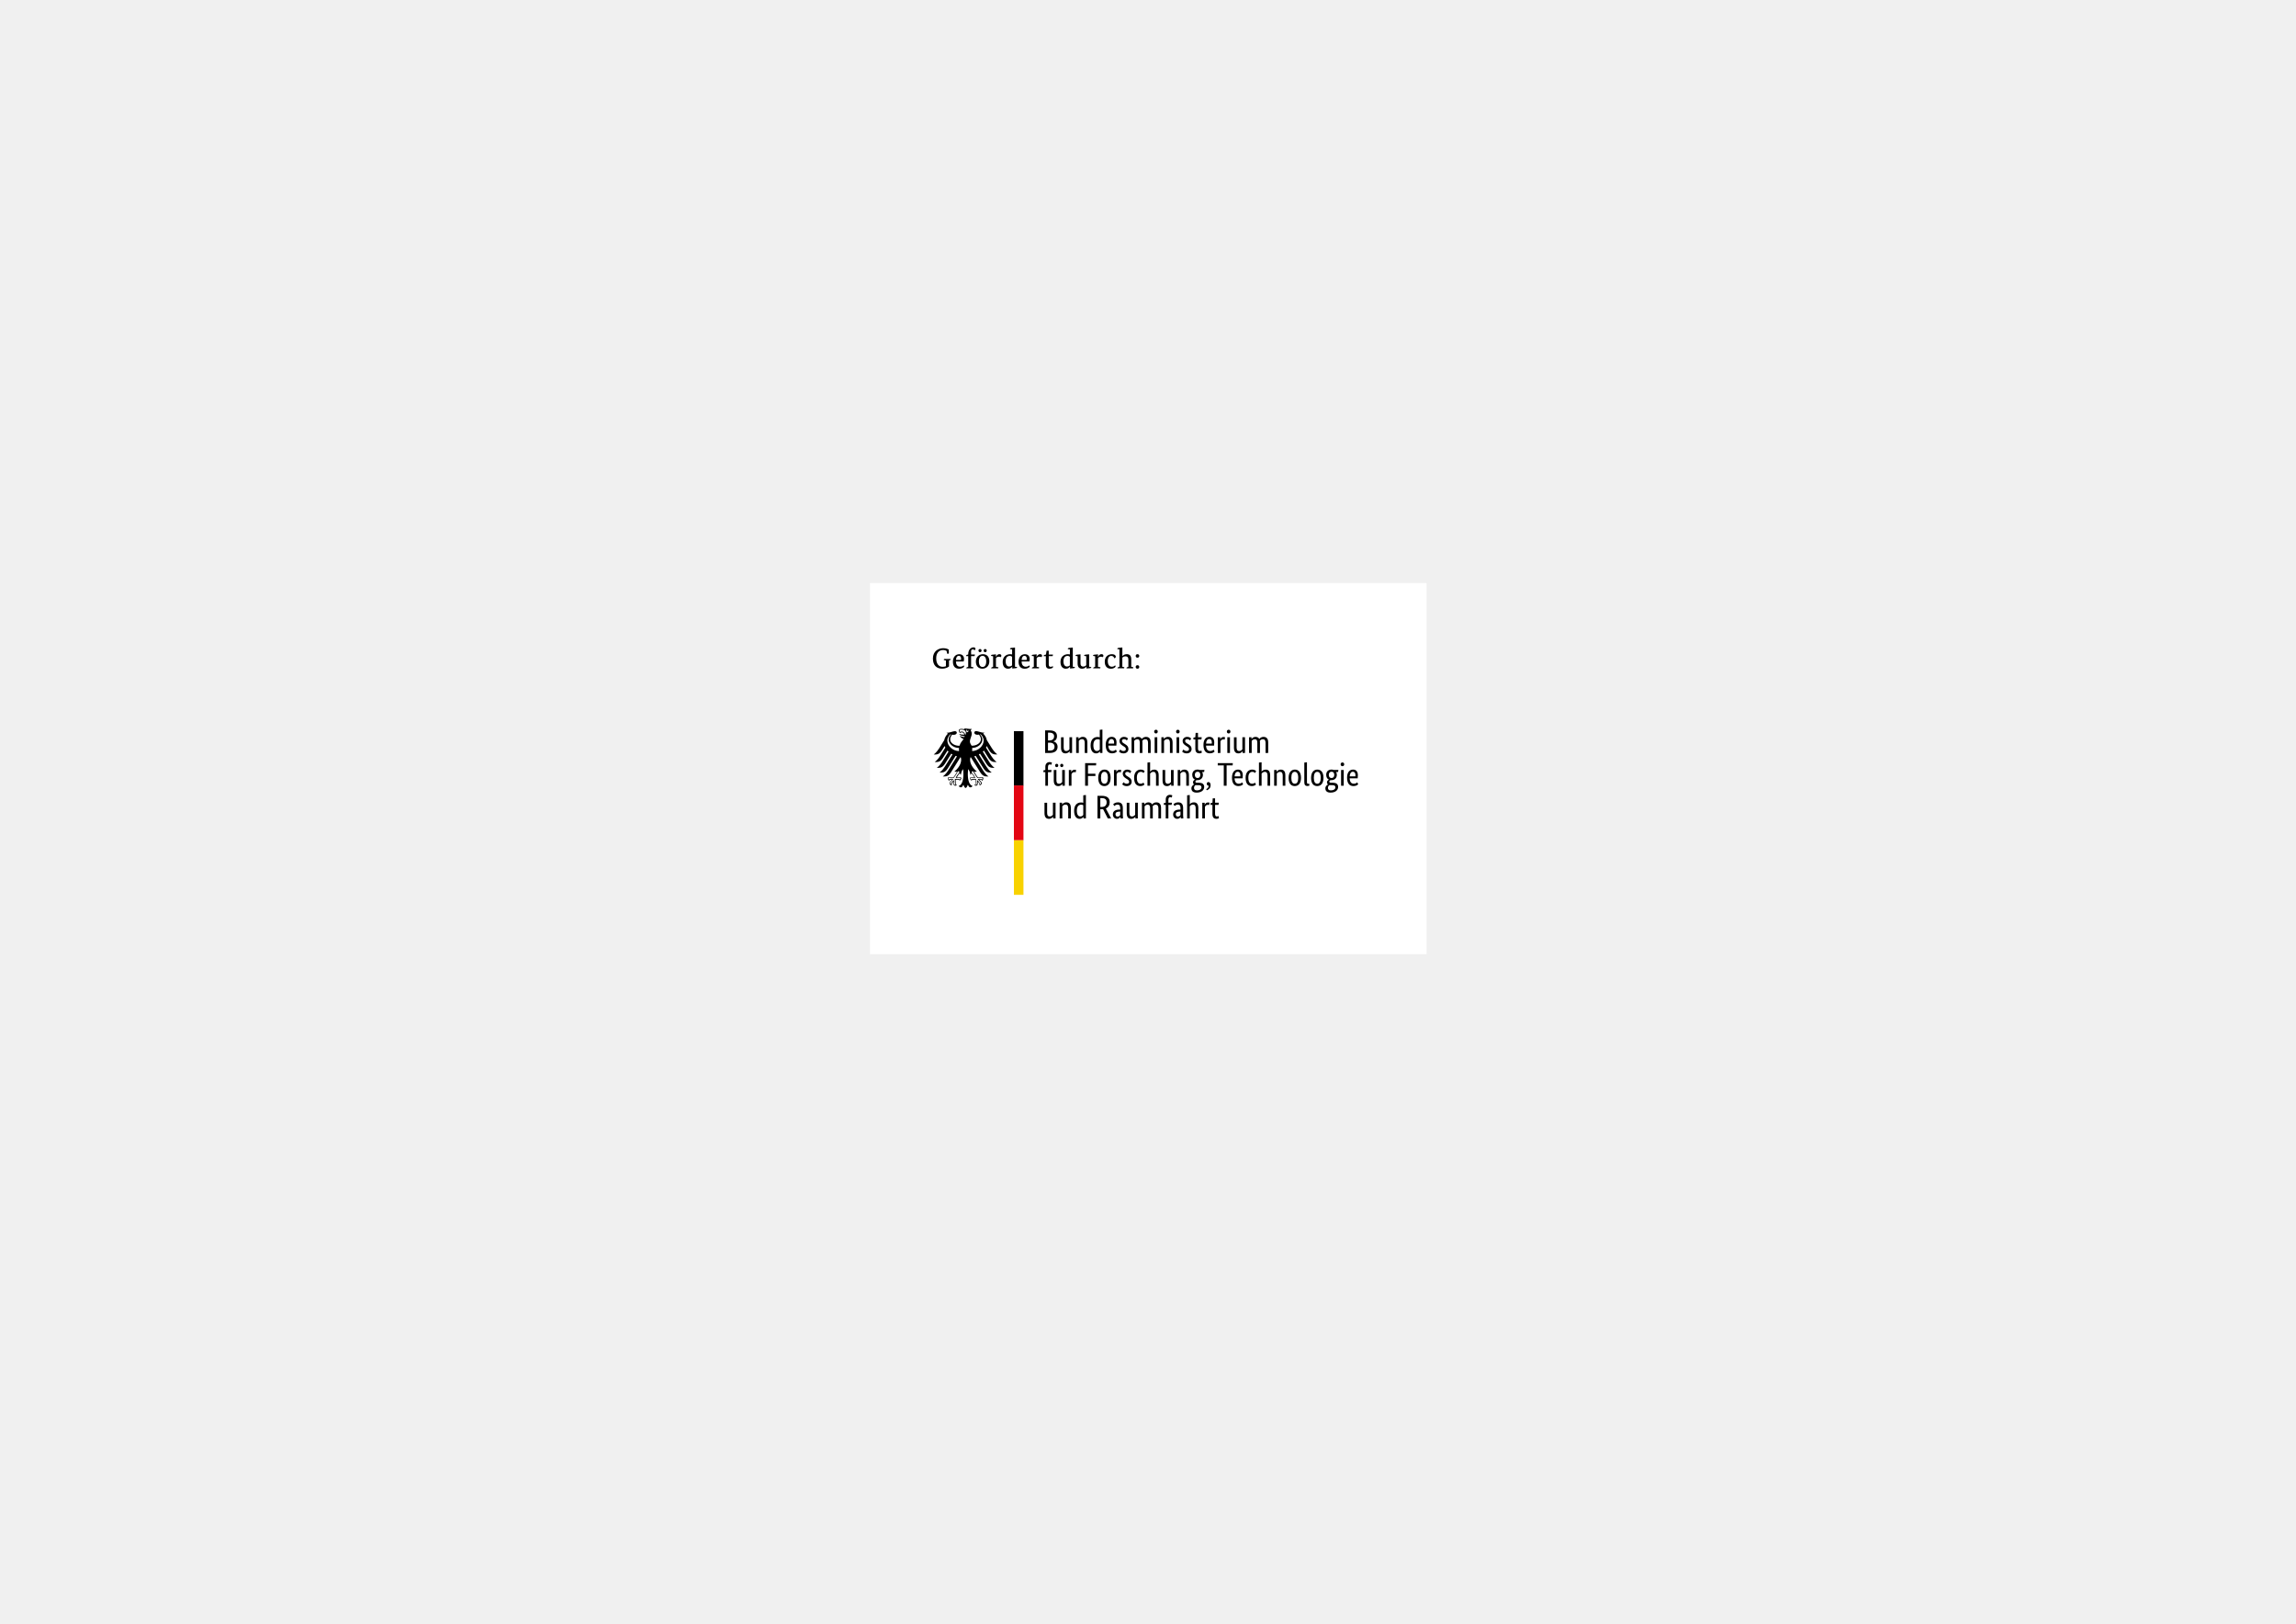
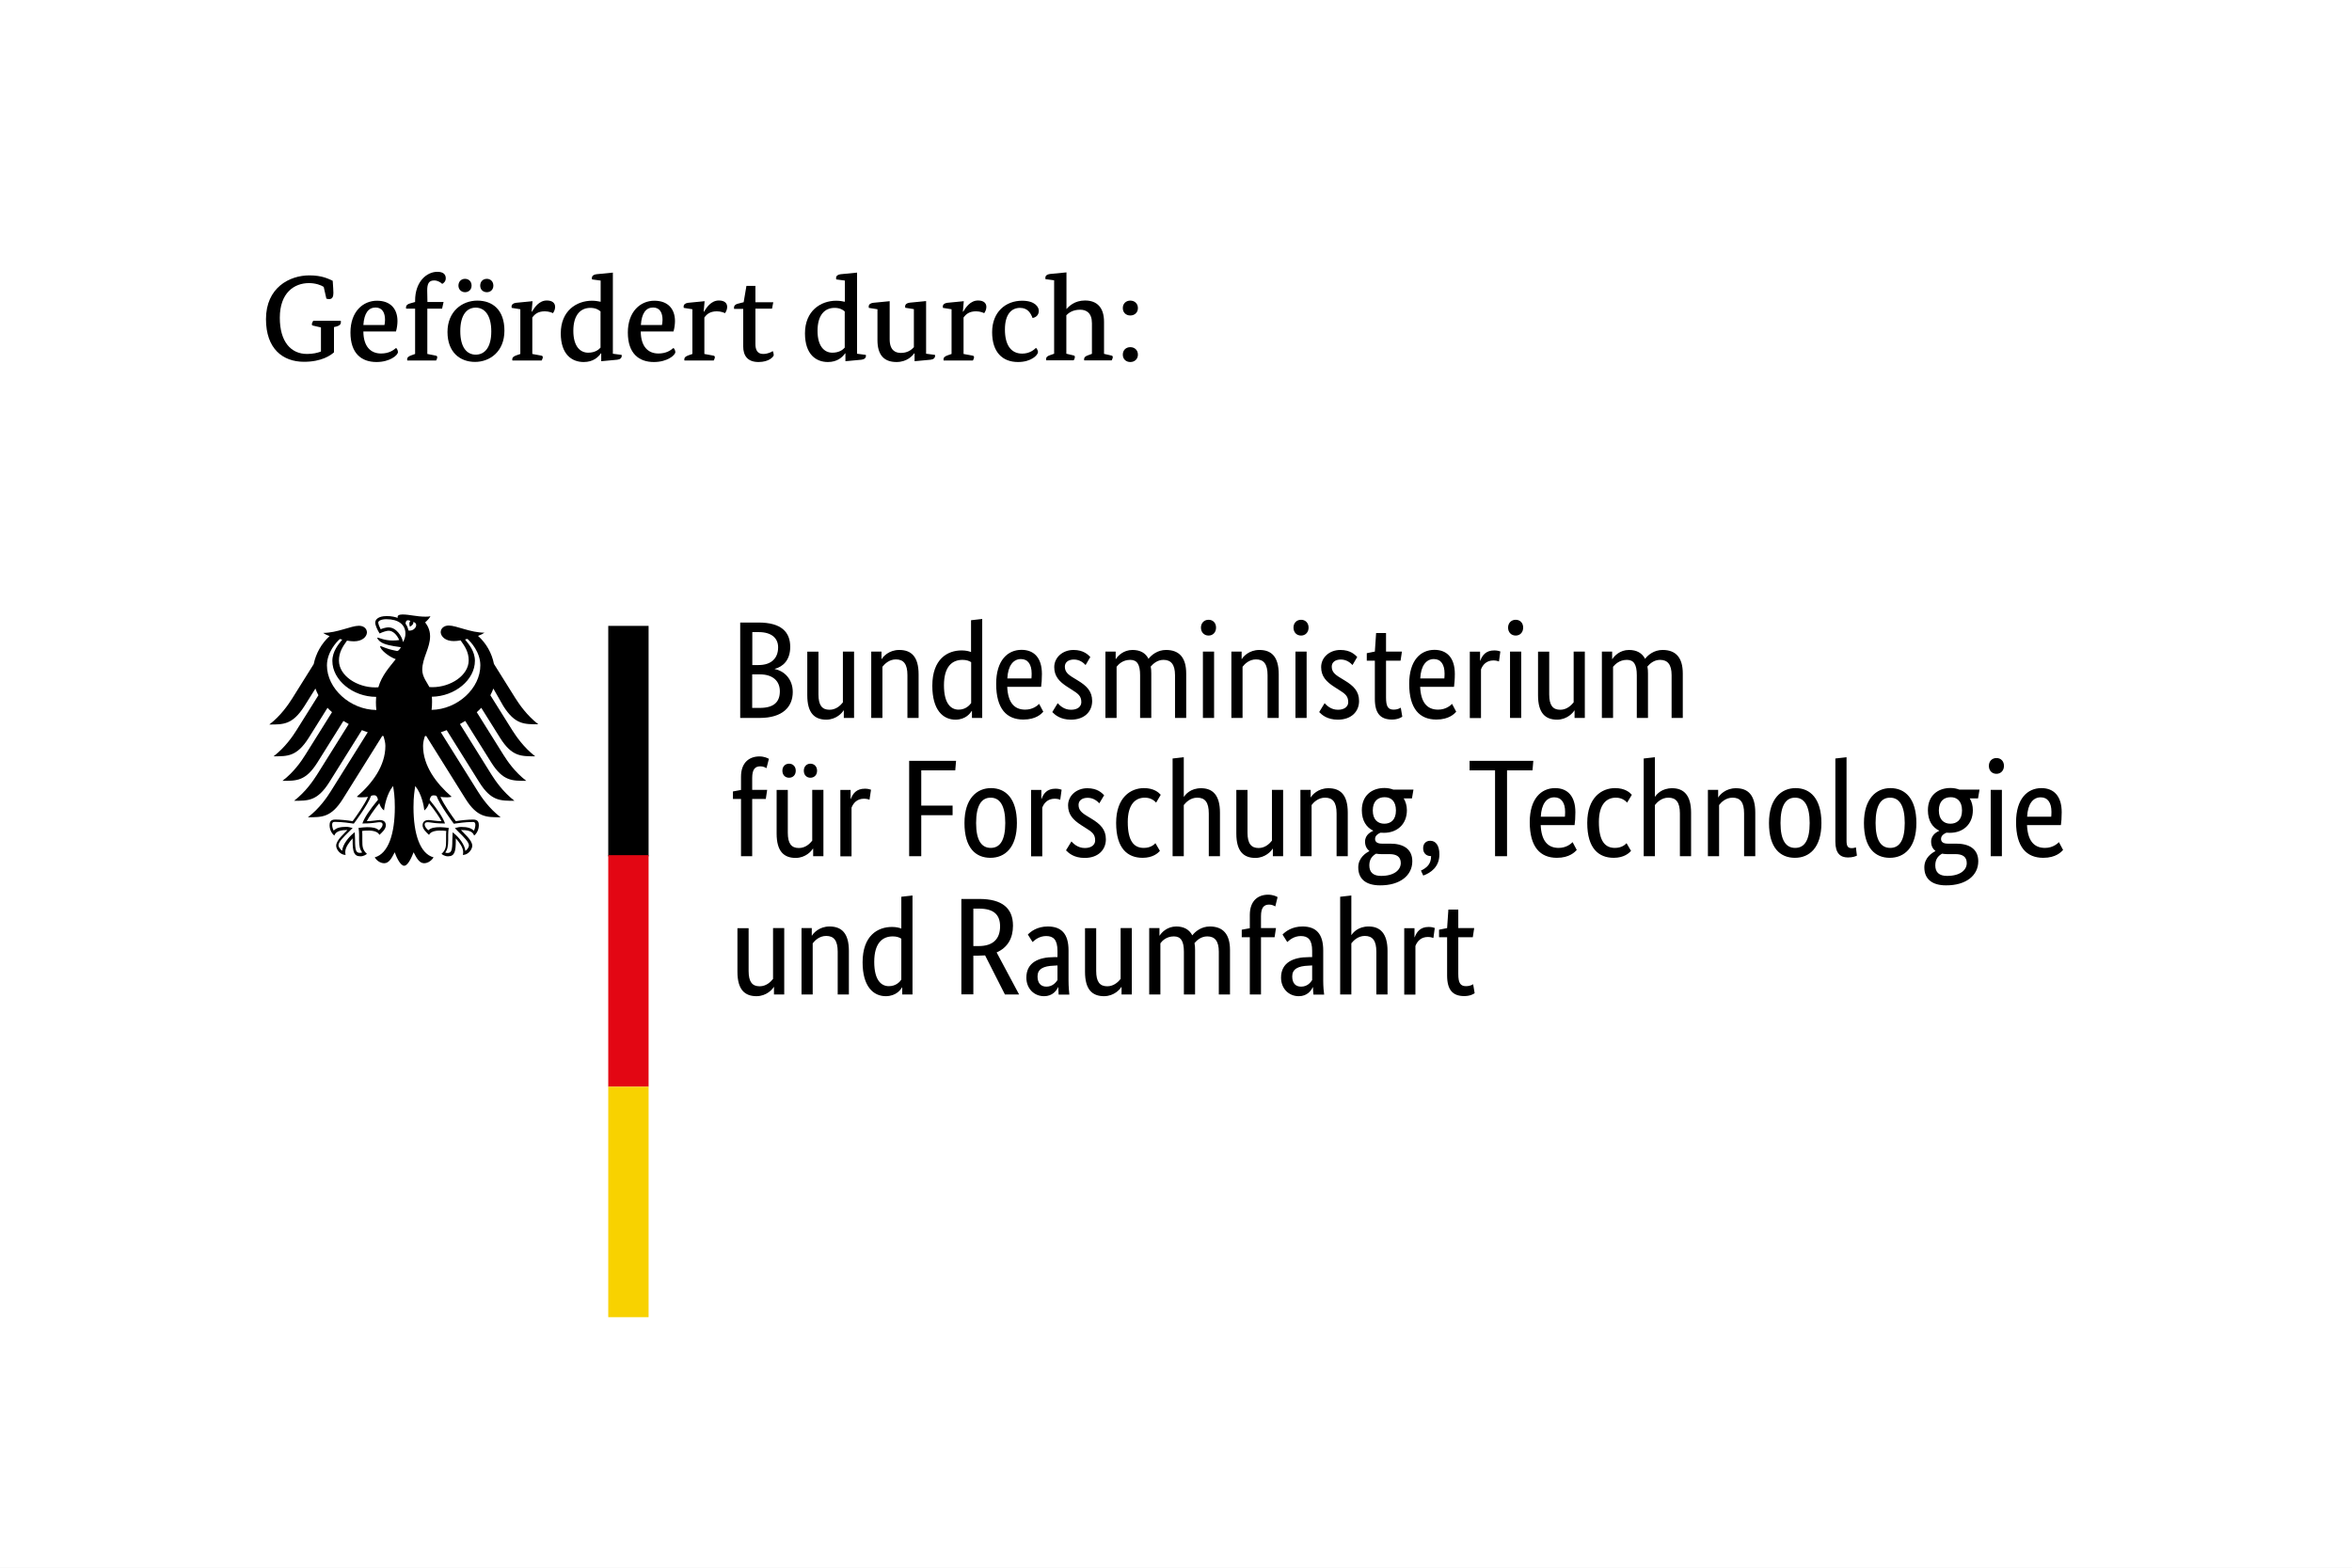
- <svg xmlns="http://www.w3.org/2000/svg" version="1.1" x="0px" y="0px" viewBox="0 0 841.89 595.28" style="enable-background:new 0 0 841.89 595.28;" xml:space="preserve">
+ <svg xmlns="http://www.w3.org/2000/svg" version="1.1" x="0px" y="0px" viewBox="319 213.74 204.09 136.06" style="enable-background:new 319 213.74 204.09 136.06;" xml:space="preserve">
  <style type="text/css">
	.st0{fill:#FFFFFF;}
	.st1{fill:#E30613;}
	.st2{fill:#F8D200;}
	.st3{display:none;opacity:0.5;}
</style>
  <g id="Ebene_1">
    <g>
      <rect x="319" y="213.74" class="st0" width="204.09" height="136.06" />
      <path d="M356.45,275.35c0.03-0.22,0.04-0.45,0.04-0.69c0-0.13,0-0.28-0.02-0.45c2-0.03,3.74-1.46,3.74-3.12    c0-0.84-0.55-1.47-0.86-1.85c0.07-0.02,0.14-0.03,0.21-0.05c0.29,0.25,1.12,1.15,1.12,2.29    C360.69,273.47,358.71,275.31,356.45,275.35 M354.44,268.46c-0.04-0.22-0.12-0.42-0.25-0.59c0.01-0.2,0.09-0.4,0.42-0.24    c-0.17,0.18-0.04,0.5-0.04,0.5s0.36-0.17,0.29-0.41C355.39,267.85,355.01,268.56,354.44,268.46 M353.98,269.47    c-0.07-0.3-0.22-0.6-0.42-0.83c-0.18-0.21-0.46-0.45-0.86-0.45c-0.18,0-0.48,0.08-0.67,0.16c-0.07-0.13-0.21-0.44-0.21-0.58    c0-0.14,0.25-0.29,0.71-0.29c1.03,0,1.65,0.46,1.65,1.25C354.19,269,354.08,269.25,353.98,269.47 M356.63,282.77    c0.12,0,0.18,0.02,0.25,0.05c0.3,0.81,1.44,2.33,1.49,2.4l0.01,0.01l0.01,0c0.28-0.04,1-0.15,1.6-0.15h0.02    c0.06,0,0.14,0,0.18,0.05c0.04,0.04,0.06,0.11,0.06,0.2c0,0.15-0.06,0.41-0.14,0.51c-0.21-0.23-0.55-0.33-1.09-0.33    c-0.17,0-0.36,0.05-0.46,0.08l-0.04,0.01l-0.05,0.01l0.31,0.32c0.49,0.48,0.91,0.9,0.91,1.18c0,0.17-0.16,0.39-0.31,0.48    c-0.04-0.51-0.55-1.2-1.06-1.58l-0.04-0.04l-0.01,0.18c0,0.12-0.02,0.3-0.02,0.5c0,0.97-0.1,1.12-0.44,1.12    c-0.05,0-0.13-0.02-0.18-0.04c0.19-0.23,0.26-0.54,0.26-1.09l0-0.25l0-0.2c0-0.23,0.02-0.39,0.04-0.52l0.01-0.07l-0.05-0.01    c-0.16-0.02-0.45-0.06-0.68-0.06c-0.48,0-0.81,0.05-1.04,0.27c-0.16-0.13-0.32-0.34-0.32-0.48c0-0.2,0.13-0.22,0.29-0.22    c0.08,0,0.16,0.02,0.27,0.03c0.21,0.03,0.52,0.08,1.16,0.08h0.04l-0.01-0.04c-0.16-0.46-0.61-1.14-1.32-2.01    C356.34,282.92,356.41,282.77,356.63,282.77 M350.46,285.17l-0.02,0.04h0.04c0.64,0,0.95-0.05,1.16-0.08    c0.11-0.01,0.19-0.03,0.27-0.03c0.16,0,0.29,0.02,0.29,0.22c0,0.14-0.16,0.35-0.32,0.48c-0.23-0.22-0.56-0.27-1.04-0.27    c-0.22,0-0.52,0.04-0.68,0.06l-0.02,0l-0.03,0l0.01,0.07c0.02,0.13,0.04,0.3,0.04,0.52l0,0.2l0,0.25c0,0.54,0.07,0.85,0.27,1.09    c-0.05,0.02-0.13,0.04-0.18,0.04c-0.34,0-0.44-0.15-0.44-1.12c0-0.2-0.01-0.38-0.02-0.5l-0.01-0.18l-0.04,0.04    c-0.5,0.38-1.02,1.07-1.05,1.58c-0.15-0.1-0.32-0.32-0.32-0.48c0-0.28,0.42-0.7,0.91-1.18l0.28-0.28l0.04-0.04l-0.09-0.02    c-0.11-0.03-0.3-0.08-0.46-0.08c-0.54,0-0.88,0.1-1.09,0.33c-0.08-0.11-0.14-0.37-0.14-0.51c0-0.1,0.02-0.16,0.06-0.2    c0.05-0.05,0.12-0.05,0.19-0.05h0.01c0.6,0,1.32,0.11,1.6,0.15l0.02,0l0.01-0.01c0.05-0.07,1.2-1.59,1.49-2.4    c0.07-0.03,0.12-0.05,0.25-0.05c0.23,0,0.29,0.15,0.35,0.39C351.07,284.03,350.62,284.71,350.46,285.17 M347.37,271.49    c0-1.14,0.83-2.04,1.12-2.29c0.07,0.02,0.14,0.03,0.21,0.05c-0.31,0.38-0.86,1.01-0.86,1.85c0,1.67,1.78,3.12,3.8,3.12    c-0.01,0.14-0.02,0.29-0.02,0.45c0,0.25,0.01,0.47,0.04,0.69C349.38,275.34,347.37,273.49,347.37,271.49 M362.67,275.01    c1.02,1.62,1.82,1.59,3.04,1.59c-1-0.77-1.66-1.75-1.98-2.25l-1.87-2.99c-0.18-0.92-0.66-1.79-1.38-2.43    c0.24-0.09,0.44-0.19,0.56-0.28c-1.22,0-2.43-0.62-3.1-0.62c-0.43,0-0.7,0.26-0.7,0.59c0.03,0.38,0.42,0.76,1.13,0.76    c0.16,0,0.37-0.02,0.6-0.06c0.39,0.54,0.7,1.03,0.7,1.73c0,1.31-1.57,2.33-3.15,2.33c-0.09,0-0.18,0-0.26-0.01    c-0.15-0.32-0.62-0.87-0.62-1.49c0-1.04,0.68-1.89,0.68-2.92c0-0.64-0.31-1.04-0.43-1.2c0.2-0.18,0.41-0.4,0.46-0.55    c-0.11,0.05-0.25,0.05-0.44,0.05c-0.76,0-1.38-0.19-1.98-0.19c-0.34,0-0.43,0.11-0.43,0.21c0,0.04,0,0.07,0.02,0.09    c-0.13-0.05-0.25-0.08-0.4-0.11c-0.17-0.04-0.37-0.05-0.57-0.05c-0.73,0-0.99,0.3-0.99,0.57c0,0.22,0.18,0.63,0.38,0.94    c0.29-0.14,0.62-0.24,0.78-0.24c0.39,0,0.73,0.37,0.92,0.81c-0.26,0.03-0.31,0.04-0.57,0.04c-0.71,0-1.2-0.25-1.3-0.25    c-0.01,0-0.03,0-0.03,0.02c0,0.1,0.2,0.36,0.6,0.51c0.52,0.2,1.31,0.27,1.44,0.3c0,0.02-0.13,0.27-0.28,0.32    c-0.03,0.01-0.05,0.01-0.09,0c-0.55-0.11-0.7-0.15-1.39-0.42c-0.02-0.01-0.03,0-0.03,0.03c0,0.27,0.71,0.88,1.35,1.11    c-0.53,0.68-1.2,1.38-1.51,2.44c-0.09,0.01-0.18,0.01-0.27,0.01c-1.58,0-3.15-1.02-3.15-2.33c0-0.7,0.31-1.19,0.7-1.73    c0.23,0.04,0.43,0.06,0.6,0.06c0.71,0,1.11-0.38,1.13-0.76c0-0.34-0.27-0.59-0.7-0.59c-0.67,0-1.88,0.62-3.1,0.62    c0.12,0.09,0.32,0.19,0.56,0.28c-0.71,0.64-1.19,1.51-1.38,2.43l-1.87,2.99c-0.32,0.5-0.98,1.49-1.98,2.25    c1.21,0,2.01,0.03,3.04-1.59l0.96-1.53c0.07,0.2,0.16,0.39,0.26,0.58l-1.91,3.05c-0.32,0.51-0.98,1.48-1.98,2.25    c1.21,0,2.01,0.03,3.04-1.59l1.64-2.62c0.12,0.13,0.25,0.26,0.39,0.38l-2.32,3.71c-0.32,0.51-0.97,1.48-1.98,2.25    c1.21,0,2.01,0.03,3.03-1.59l2.26-3.61c0.15,0.09,0.3,0.18,0.46,0.27l-2.76,4.41c-0.32,0.5-0.97,1.47-1.98,2.25    c1.21,0,2.01,0.03,3.04-1.59l2.84-4.54c0.17,0.06,0.34,0.13,0.51,0.18l-3.21,5.13c-0.31,0.5-0.98,1.49-1.98,2.25    c1.21,0,2.01,0.03,3.03-1.59l3.42-5.47c0.04,0,0.07,0.01,0.11,0.02c0.09,0.3,0.16,0.58,0.16,0.85c0,1.72-1.12,3.24-2.48,4.41    c0.09,0.04,0.24,0.05,0.38,0.05c0.28,0,0.46-0.02,0.59-0.04c-0.32,0.71-0.99,1.64-1.33,2.11c-0.44-0.08-1.09-0.14-1.51-0.14    c-0.44,0-0.49,0.26-0.49,0.49c0,0.4,0.19,0.72,0.41,0.9c0.08-0.2,0.25-0.48,1.06-0.48c0.02,0,0.05,0,0.08,0    c-0.24,0.27-0.98,0.87-0.98,1.36c0,0.32,0.35,0.8,0.82,0.8c-0.03-0.11-0.03-0.2-0.03-0.27c0-0.39,0.35-0.85,0.64-1.17    c-0.01,0.1,0,0.09,0,0.2c0,0.93,0.09,1.36,0.68,1.36c0.29,0,0.49-0.16,0.56-0.21c-0.38-0.35-0.4-0.63-0.4-1.15    c0-0.14,0-0.27,0-0.45c0-0.12,0-0.28-0.02-0.39c0.21-0.03,0.3-0.03,0.46-0.03c0,0,0.84-0.07,1.04,0.37    c0.23-0.21,0.56-0.5,0.56-0.83c0-0.21-0.1-0.46-0.54-0.46c-0.16,0-0.68,0.1-1.11,0.1c0.12-0.26,0.63-1.01,1.08-1.56    c0.07,0.21,0.17,0.44,0.41,0.63c0.04-0.35,0.24-1.46,0.79-2.12c0.07,0.44,0.15,0.89,0.15,1.84c0,2.31-0.56,4.02-1.74,4.35    c0.15,0.27,0.48,0.51,0.82,0.51c0.43,0,0.67-0.49,0.91-0.95c0.12,0.34,0.47,1.17,0.82,1.17c0.35,0,0.69-0.84,0.82-1.17    c0.24,0.46,0.48,0.95,0.91,0.95c0.34,0,0.66-0.24,0.82-0.51c-1.18-0.32-1.74-2.04-1.74-4.35c0-0.95,0.09-1.4,0.15-1.84    c0.55,0.65,0.76,1.76,0.79,2.12c0.23-0.19,0.34-0.42,0.41-0.63c0.45,0.55,0.96,1.3,1.08,1.56c-0.43,0-0.95-0.1-1.11-0.1    c-0.43,0-0.53,0.25-0.53,0.46c0,0.32,0.33,0.62,0.56,0.83c0.2-0.44,1.04-0.37,1.04-0.37c0.16,0,0.25,0,0.46,0.03    c-0.02,0.12-0.02,0.27-0.02,0.39c0,0.18,0,0.32,0,0.45c0,0.52-0.02,0.8-0.4,1.15c0.07,0.05,0.27,0.21,0.56,0.21    c0.59,0,0.68-0.43,0.68-1.36c0-0.11,0-0.1,0-0.2c0.29,0.32,0.64,0.79,0.64,1.17c0,0.08,0,0.17-0.03,0.27    c0.47,0,0.82-0.48,0.82-0.8c0-0.49-0.75-1.09-0.98-1.36c0.04,0,0.07,0,0.08,0c0.82,0,0.98,0.27,1.06,0.48    c0.22-0.17,0.41-0.5,0.41-0.9c0-0.23-0.05-0.49-0.49-0.49c-0.42,0-1.07,0.06-1.51,0.14c-0.34-0.47-1.01-1.39-1.33-2.11    c0.13,0.02,0.31,0.04,0.59,0.04c0.14,0,0.29-0.02,0.38-0.05c-1.35-1.17-2.48-2.69-2.48-4.41c0-0.27,0.06-0.55,0.16-0.85    c0.04-0.01,0.07-0.01,0.11-0.02l3.42,5.47c1.02,1.62,1.83,1.59,3.04,1.59c-1-0.76-1.67-1.75-1.98-2.25l-3.21-5.13    c0.18-0.05,0.34-0.12,0.51-0.18l2.84,4.54c1.02,1.62,1.82,1.59,3.04,1.59c-1.01-0.78-1.66-1.75-1.98-2.25l-2.75-4.41    c0.16-0.09,0.31-0.18,0.46-0.27l2.26,3.61c1.02,1.62,1.82,1.59,3.04,1.59c-1.01-0.77-1.66-1.74-1.98-2.25l-2.32-3.71    c0.14-0.12,0.27-0.25,0.39-0.38l1.64,2.62c1.02,1.62,1.82,1.59,3.04,1.59c-1-0.77-1.66-1.75-1.98-2.25l-1.91-3.05    c0.1-0.19,0.19-0.38,0.26-0.58L362.67,275.01z M362.67,275.01" />
      <rect x="371.78" y="268.06" width="3.5" height="20" />
      <rect x="371.78" y="287.96" class="st1" width="3.5" height="20.1" />
      <rect x="371.78" y="308.06" class="st2" width="3.5" height="20" />
      <path d="M387.57,269.88c0-1.29-0.78-2.11-2.75-2.11h-1.59v8.28h1.69c1.98,0,2.87-0.95,2.87-2.25c0-1.1-0.71-1.82-1.56-1.99v-0.02    C386.95,271.6,387.57,271.03,387.57,269.88L387.57,269.88z M386.52,269.92c0,0.95-0.59,1.54-1.7,1.54h-0.54v-2.86h0.55    C385.99,268.6,386.52,269.16,386.52,269.92L386.52,269.92z M386.67,273.73c0,0.95-0.53,1.45-1.75,1.45h-0.65v-2.91h0.71    C386.06,272.28,386.67,272.85,386.67,273.73L386.67,273.73z M392.19,275.4h0.03v0.65h0.89v-5.76h-0.97v4.41    c-0.19,0.24-0.57,0.64-1.16,0.64c-0.65,0-0.96-0.39-0.96-1.33v-3.71h-0.97v3.78c0,1.56,0.64,2.12,1.66,2.12    C391.57,276.19,392.09,275.6,392.19,275.4L392.19,275.4z M396.74,270.97c0.67,0,1,0.4,1,1.37v3.71h0.97v-3.78    c0-1.56-0.65-2.12-1.68-2.12c-0.9,0-1.41,0.59-1.52,0.79h-0.02v-0.65h-0.89v5.76h0.97v-4.44    C395.76,271.37,396.15,270.97,396.74,270.97L396.74,270.97z M402.18,275.33c-0.67,0-1.27-0.53-1.27-2.11    c0-1.63,0.71-2.21,1.61-2.21c0.35,0,0.58,0.09,0.75,0.2v3.55C403.12,274.96,402.79,275.33,402.18,275.33L402.18,275.33z     M403.32,275.44h0.02v0.61h0.89v-8.59l-0.97,0.11v2.76c-0.18-0.07-0.45-0.14-0.82-0.14c-1.22,0-2.54,0.74-2.54,3.07    c0,2.1,0.92,2.94,2.02,2.94C402.82,276.19,403.21,275.62,403.32,275.44L403.32,275.44z M407.59,270.94c0.61,0,0.93,0.47,0.93,1.26    c0,0.18-0.01,0.34-0.02,0.42h-2.09C406.46,271.54,406.91,270.94,407.59,270.94L407.59,270.94z M409.53,275.51l-0.36-0.68    c-0.13,0.13-0.53,0.5-1.21,0.5c-0.97,0-1.5-0.64-1.56-1.98h2.94c0.04-0.28,0.07-0.62,0.07-1.12c0-1.38-0.67-2.09-1.77-2.09    c-1.2,0-2.2,0.91-2.2,2.95c0,2.17,0.91,3.1,2.36,3.1C408.91,276.19,409.38,275.68,409.53,275.51L409.53,275.51z M413.61,270.76    c-0.19-0.19-0.58-0.61-1.46-0.61c-0.93,0-1.67,0.64-1.67,1.49c0,0.79,0.43,1.26,1.15,1.72l0.36,0.23    c0.55,0.35,0.84,0.54,0.84,1.09c0,0.37-0.31,0.66-0.89,0.66c-0.63,0-0.98-0.38-1.16-0.57l-0.47,0.77c0.23,0.24,0.7,0.66,1.62,0.66    c1.18,0,1.84-0.71,1.84-1.62c0-0.85-0.48-1.32-1.26-1.79l-0.36-0.22c-0.52-0.31-0.75-0.55-0.75-0.98c0-0.34,0.27-0.61,0.79-0.61    c0.54,0,0.88,0.34,1.01,0.48L413.61,270.76z M417.07,271.01c0.6,0,0.86,0.4,0.86,1.33v3.71h0.97v-3.86c0-0.22-0.01-0.42-0.05-0.6    c0.22-0.25,0.58-0.58,1.11-0.58c0.65,0,1,0.4,1,1.33v3.71h0.97v-3.86c0-1.37-0.6-2.04-1.75-2.04c-0.74,0-1.27,0.44-1.52,0.77    c-0.26-0.52-0.74-0.77-1.39-0.77c-0.79,0-1.29,0.53-1.44,0.79h-0.02v-0.65h-0.89v5.76h0.97v-4.44    C416.05,271.4,416.42,271.01,417.07,271.01L417.07,271.01z M423.87,268.9c0.39,0,0.65-0.29,0.65-0.69c0-0.4-0.26-0.68-0.65-0.68    c-0.39,0-0.66,0.29-0.66,0.68C423.21,268.61,423.48,268.9,423.87,268.9L423.87,268.9z M424.35,270.29h-0.97v5.76h0.97V270.29z     M427.99,270.97c0.67,0,1,0.4,1,1.37v3.71h0.97v-3.78c0-1.56-0.65-2.12-1.68-2.12c-0.9,0-1.42,0.59-1.52,0.79h-0.02v-0.65h-0.89    v5.76h0.97v-4.44C427,271.37,427.4,270.97,427.99,270.97L427.99,270.97z M431.9,268.9c0.38,0,0.65-0.29,0.65-0.69    c0-0.4-0.27-0.68-0.65-0.68c-0.4,0-0.66,0.29-0.66,0.68C431.24,268.61,431.5,268.9,431.9,268.9L431.9,268.9z M432.38,270.29h-0.97    v5.76h0.97V270.29z M436.77,270.76c-0.19-0.19-0.58-0.61-1.46-0.61c-0.94,0-1.67,0.64-1.67,1.49c0,0.79,0.43,1.26,1.15,1.72    l0.36,0.23c0.55,0.35,0.84,0.54,0.84,1.09c0,0.37-0.31,0.66-0.89,0.66c-0.62,0-0.98-0.38-1.16-0.57l-0.47,0.77    c0.23,0.24,0.69,0.66,1.62,0.66c1.18,0,1.84-0.71,1.84-1.62c0-0.85-0.48-1.32-1.26-1.79l-0.36-0.22    c-0.52-0.31-0.75-0.55-0.75-0.98c0-0.34,0.27-0.61,0.79-0.61c0.54,0,0.88,0.34,1.01,0.48L436.77,270.76z M440.68,275.94    l-0.13-0.78c-0.1,0.06-0.31,0.17-0.6,0.17c-0.49,0-0.68-0.24-0.68-1.06v-3.19h1.26l0.12-0.79h-1.38v-1.61h-0.86l-0.11,1.61    l-0.7,0.14v0.65h0.7v3.32c0,1.27,0.5,1.79,1.49,1.79C440.3,276.19,440.6,276,440.68,275.94L440.68,275.94z M443.42,270.94    c0.61,0,0.93,0.47,0.93,1.26c0,0.18-0.01,0.34-0.02,0.42h-2.09C442.29,271.54,442.74,270.94,443.42,270.94L443.42,270.94z     M445.36,275.51l-0.36-0.68c-0.13,0.13-0.53,0.5-1.21,0.5c-0.97,0-1.5-0.64-1.56-1.98h2.94c0.03-0.28,0.07-0.62,0.07-1.12    c0-1.38-0.67-2.09-1.77-2.09c-1.2,0-2.19,0.91-2.19,2.95c0,2.17,0.91,3.1,2.36,3.1C444.74,276.19,445.21,275.68,445.36,275.51    L445.36,275.51z M449.19,270.28c-0.09-0.03-0.25-0.09-0.53-0.09c-0.73,0-1.04,0.43-1.21,0.89h-0.02v-0.78h-0.89v5.76h0.97v-4.22    c0.14-0.39,0.47-0.78,1.08-0.78c0.26,0,0.43,0.07,0.48,0.09L449.19,270.28z M450.52,268.9c0.39,0,0.65-0.29,0.65-0.69    c0-0.4-0.26-0.68-0.65-0.68c-0.39,0-0.66,0.29-0.66,0.68C449.86,268.61,450.13,268.9,450.52,268.9L450.52,268.9z M451,270.29    h-0.97v5.76H451V270.29z M455.61,275.4h0.02v0.65h0.89v-5.76h-0.97v4.41c-0.2,0.24-0.58,0.64-1.16,0.64    c-0.65,0-0.96-0.39-0.96-1.33v-3.71h-0.97v3.78c0,1.56,0.64,2.12,1.66,2.12C454.99,276.19,455.5,275.6,455.61,275.4L455.61,275.4z     M460.17,271.01c0.6,0,0.86,0.4,0.86,1.33v3.71h0.97v-3.86c0-0.22-0.01-0.42-0.05-0.6c0.21-0.25,0.57-0.58,1.1-0.58    c0.65,0,1,0.4,1,1.33v3.71h0.97v-3.86c0-1.37-0.6-2.04-1.75-2.04c-0.75,0-1.27,0.44-1.52,0.77c-0.27-0.52-0.75-0.77-1.4-0.77    c-0.79,0-1.28,0.53-1.44,0.79h-0.02v-0.65h-0.89v5.76h0.97v-4.44C459.15,271.4,459.52,271.01,460.17,271.01L460.17,271.01z     M460.17,271.01" />
      <path d="M385.45,283.08l0.12-0.79h-1.3v-1.03c0-0.75,0.25-1.01,0.71-1.01c0.25,0,0.43,0.1,0.53,0.16l0.21-0.81    c-0.1-0.06-0.41-0.21-0.82-0.21c-0.85,0-1.6,0.5-1.6,1.76v1.15l-0.7,0.13v0.65h0.7v4.97h0.97v-4.97H385.45z M389.9,280.63    c0-0.37-0.25-0.61-0.58-0.61c-0.32,0-0.57,0.24-0.57,0.61c0,0.38,0.25,0.61,0.57,0.61C389.65,281.24,389.9,281.01,389.9,280.63    L389.9,280.63z M388.05,280.63c0-0.37-0.25-0.61-0.58-0.61c-0.33,0-0.58,0.24-0.58,0.61c0,0.38,0.25,0.61,0.58,0.61    C387.8,281.24,388.05,281.01,388.05,280.63L388.05,280.63z M389.53,287.4h0.03v0.65h0.89v-5.76h-0.97v4.41    c-0.19,0.24-0.57,0.64-1.16,0.64c-0.65,0-0.96-0.39-0.96-1.33v-3.71h-0.97v3.78c0,1.56,0.64,2.12,1.66,2.12    C388.91,288.19,389.42,287.6,389.53,287.4L389.53,287.4z M394.58,282.28c-0.1-0.03-0.25-0.09-0.53-0.09    c-0.74,0-1.05,0.43-1.22,0.89h-0.02v-0.78h-0.89v5.76h0.97v-4.22c0.15-0.39,0.47-0.78,1.08-0.78c0.27,0,0.43,0.07,0.48,0.09    L394.58,282.28z M398.94,288.05v-3.56h2.72v-0.83h-2.72v-3.06h2.95l0.07-0.83h-4.07v8.28H398.94z M402.69,285.17    c0,2.16,0.97,3.02,2.25,3.02c1.26,0,2.3-0.88,2.3-3.02c0-2.12-0.97-3.03-2.25-3.03C403.76,282.14,402.69,283.05,402.69,285.17    L402.69,285.17z M406.23,285.17c0,1.52-0.47,2.16-1.26,2.16s-1.27-0.64-1.27-2.16c0-1.53,0.47-2.2,1.26-2.2    C405.75,282.97,406.23,283.64,406.23,285.17L406.23,285.17z M411.12,282.28c-0.1-0.03-0.25-0.09-0.53-0.09    c-0.74,0-1.05,0.43-1.21,0.89h-0.02v-0.78h-0.89v5.76h0.97v-4.22c0.14-0.39,0.47-0.78,1.08-0.78c0.26,0,0.43,0.07,0.48,0.09    L411.12,282.28z M414.81,282.76c-0.19-0.19-0.57-0.61-1.46-0.61c-0.93,0-1.67,0.64-1.67,1.49c0,0.79,0.43,1.26,1.15,1.72    l0.36,0.23c0.56,0.35,0.84,0.54,0.84,1.09c0,0.37-0.31,0.66-0.89,0.66c-0.62,0-0.99-0.38-1.17-0.57l-0.47,0.77    c0.23,0.24,0.69,0.66,1.62,0.66c1.18,0,1.84-0.71,1.84-1.62c0-0.85-0.48-1.32-1.26-1.79l-0.36-0.22    c-0.52-0.31-0.75-0.55-0.75-0.98c0-0.34,0.27-0.61,0.79-0.61c0.54,0,0.88,0.34,1.01,0.48L414.81,282.76z M419.72,282.72    c-0.18-0.2-0.59-0.58-1.46-0.58c-1.14,0-2.41,0.8-2.41,3.02c0,2.25,1.02,3.03,2.3,3.03c0.9,0,1.34-0.42,1.5-0.6l-0.39-0.67    c-0.12,0.13-0.42,0.41-1.01,0.41c-0.83,0-1.39-0.55-1.39-2.25c0-1.52,0.65-2.11,1.48-2.11c0.58,0,0.88,0.32,0.98,0.43    L419.72,282.72z M422.89,282.97c0.67,0,1,0.4,1,1.37v3.71h0.97v-3.78c0-1.52-0.63-2.12-1.64-2.12c-0.92,0-1.36,0.55-1.47,0.73    h-0.03v-3.42l-0.97,0.11v8.48h0.97v-4.44C421.91,283.37,422.3,282.97,422.89,282.97L422.89,282.97z M429.43,287.4h0.02v0.65h0.89    v-5.76h-0.97v4.41c-0.19,0.24-0.57,0.64-1.16,0.64c-0.64,0-0.96-0.39-0.96-1.33v-3.71h-0.97v3.78c0,1.56,0.64,2.12,1.66,2.12    C428.8,288.19,429.32,287.6,429.43,287.4L429.43,287.4z M433.98,282.97c0.67,0,1,0.4,1,1.37v3.71h0.97v-3.78    c0-1.56-0.65-2.12-1.68-2.12c-0.9,0-1.42,0.59-1.52,0.79h-0.02v-0.65h-0.89v5.76h0.97v-4.44    C432.99,283.37,433.39,282.97,433.98,282.97L433.98,282.97z M440.13,284.08c0,0.83-0.46,1.15-1.01,1.15c-0.53,0-1-0.32-1-1.15    c0-0.83,0.47-1.15,1.02-1.15C439.68,282.92,440.13,283.25,440.13,284.08L440.13,284.08z M441.55,288.49    c0-1.09-0.81-1.53-1.91-1.53h-0.73c-0.42,0-0.59-0.17-0.59-0.41c0-0.3,0.28-0.46,0.47-0.54c0.1,0.01,0.19,0.01,0.3,0.01    c1.13,0,1.99-0.73,1.99-1.96c0-0.38-0.1-0.74-0.28-1.03h0.72l0.13-0.76h-1.75c-0.24-0.09-0.49-0.14-0.77-0.14    c-1.08,0-1.96,0.64-1.96,1.93c0,0.91,0.4,1.49,0.98,1.77v0.02c-0.14,0.07-0.7,0.31-0.7,0.93c0,0.36,0.13,0.62,0.37,0.81v0.02    c-0.26,0.14-0.96,0.55-0.96,1.41c0,1,0.66,1.56,1.89,1.56C440.47,290.59,441.55,289.73,441.55,288.49L441.55,288.49z     M438.84,289.76c-0.68,0-1.02-0.31-1.02-0.92c0-0.58,0.31-0.85,0.59-1.01c0.13,0.02,0.28,0.04,0.44,0.04h0.73    c0.59,0,0.97,0.22,0.97,0.77C440.55,289.22,440.01,289.76,438.84,289.76L438.84,289.76z M442.5,289.73    c0.64-0.23,1.4-0.74,1.4-1.84c0-0.79-0.33-1.18-0.79-1.18c-0.34,0-0.62,0.21-0.62,0.65c0,0.44,0.29,0.68,0.66,0.68h0.03    c0,0.7-0.37,1.01-0.88,1.26L442.5,289.73z M452.05,279.77h-5.53v0.83h2.21v7.45h1.04v-7.45h2.21L452.05,279.77z M453.87,282.94    c0.61,0,0.94,0.47,0.94,1.26c0,0.18-0.01,0.34-0.02,0.42h-2.09C452.75,283.54,453.19,282.94,453.87,282.94L453.87,282.94z     M455.82,287.51l-0.36-0.68c-0.13,0.13-0.53,0.5-1.21,0.5c-0.97,0-1.5-0.64-1.56-1.98h2.94c0.04-0.28,0.07-0.62,0.07-1.12    c0-1.38-0.67-2.09-1.76-2.09c-1.2,0-2.2,0.91-2.2,2.95c0,2.17,0.91,3.1,2.36,3.1C455.19,288.19,455.66,287.68,455.82,287.51    L455.82,287.51z M460.6,282.72c-0.18-0.2-0.59-0.58-1.46-0.58c-1.14,0-2.41,0.8-2.41,3.02c0,2.25,1.02,3.03,2.3,3.03    c0.9,0,1.34-0.42,1.5-0.6l-0.39-0.67c-0.12,0.13-0.42,0.41-1.01,0.41c-0.83,0-1.39-0.55-1.39-2.25c0-1.52,0.65-2.11,1.47-2.11    c0.58,0,0.88,0.32,0.98,0.43L460.6,282.72z M463.77,282.97c0.67,0,1,0.4,1,1.37v3.71h0.97v-3.78c0-1.52-0.64-2.12-1.64-2.12    c-0.93,0-1.36,0.55-1.48,0.73h-0.02v-3.42l-0.97,0.11v8.48h0.97v-4.44C462.79,283.37,463.18,282.97,463.77,282.97L463.77,282.97z     M469.34,282.97c0.67,0,1,0.4,1,1.37v3.71h0.97v-3.78c0-1.56-0.65-2.12-1.68-2.12c-0.9,0-1.42,0.59-1.52,0.79h-0.02v-0.65h-0.89    v5.76h0.97v-4.44C468.35,283.37,468.75,282.97,469.34,282.97L469.34,282.97z M472.5,285.17c0,2.16,0.97,3.02,2.25,3.02    c1.26,0,2.3-0.88,2.3-3.02c0-2.12-0.97-3.03-2.24-3.03C473.57,282.14,472.5,283.05,472.5,285.17L472.5,285.17z M476.03,285.17    c0,1.52-0.46,2.16-1.26,2.16c-0.79,0-1.27-0.64-1.27-2.16c0-1.53,0.47-2.2,1.26-2.2S476.03,283.64,476.03,285.17L476.03,285.17z     M479.23,279.46l-0.97,0.11v7.22c0,1.02,0.44,1.37,1.09,1.37c0.43,0,0.68-0.11,0.78-0.16l-0.09-0.72    c-0.06,0.02-0.18,0.07-0.36,0.07c-0.34,0-0.45-0.17-0.45-0.65V279.46z M480.74,285.17c0,2.16,0.97,3.02,2.24,3.02    c1.26,0,2.31-0.88,2.31-3.02c0-2.12-0.97-3.03-2.25-3.03C481.81,282.14,480.74,283.05,480.74,285.17L480.74,285.17z     M484.28,285.17c0,1.52-0.47,2.16-1.26,2.16c-0.79,0-1.27-0.64-1.27-2.16c0-1.53,0.46-2.2,1.26-2.2    C483.8,282.97,484.28,283.64,484.28,285.17L484.28,285.17z M489.25,284.08c0,0.83-0.46,1.15-1.01,1.15c-0.53,0-1-0.32-1-1.15    c0-0.83,0.47-1.15,1.02-1.15C488.79,282.92,489.25,283.25,489.25,284.08L489.25,284.08z M490.66,288.49    c0-1.09-0.82-1.53-1.91-1.53h-0.74c-0.42,0-0.58-0.17-0.58-0.41c0-0.3,0.27-0.46,0.47-0.54c0.09,0.01,0.19,0.01,0.3,0.01    c1.13,0,1.99-0.73,1.99-1.96c0-0.38-0.09-0.74-0.27-1.03h0.72l0.13-0.76h-1.75c-0.24-0.09-0.49-0.14-0.77-0.14    c-1.08,0-1.96,0.64-1.96,1.93c0,0.91,0.39,1.49,0.98,1.77v0.02c-0.14,0.07-0.7,0.31-0.7,0.93c0,0.36,0.13,0.62,0.37,0.81v0.02    c-0.27,0.14-0.96,0.55-0.96,1.41c0,1,0.66,1.56,1.88,1.56C489.59,290.59,490.66,289.73,490.66,288.49L490.66,288.49z     M487.95,289.76c-0.68,0-1.02-0.31-1.02-0.92c0-0.58,0.31-0.85,0.59-1.01c0.13,0.02,0.29,0.04,0.44,0.04h0.73    c0.59,0,0.97,0.22,0.97,0.77C489.67,289.22,489.13,289.76,487.95,289.76L487.95,289.76z M492.24,280.9c0.38,0,0.65-0.29,0.65-0.69    c0-0.4-0.26-0.68-0.65-0.68c-0.4,0-0.66,0.29-0.66,0.68C491.58,280.61,491.84,280.9,492.24,280.9L492.24,280.9z M492.71,282.29    h-0.97v5.76h0.97V282.29z M496.08,282.94c0.61,0,0.93,0.47,0.93,1.26c0,0.18-0.01,0.34-0.02,0.42h-2.09    C494.95,283.54,495.39,282.94,496.08,282.94L496.08,282.94z M498.02,287.51l-0.36-0.68c-0.13,0.13-0.53,0.5-1.21,0.5    c-0.97,0-1.5-0.64-1.56-1.98h2.94c0.04-0.28,0.07-0.62,0.07-1.12c0-1.38-0.67-2.09-1.76-2.09c-1.2,0-2.2,0.91-2.2,2.95    c0,2.17,0.91,3.1,2.36,3.1C497.4,288.19,497.86,287.68,498.02,287.51L498.02,287.51z M498.02,287.51" />
      <path d="M386.14,299.4h0.02v0.65h0.89v-5.76h-0.97v4.41c-0.19,0.24-0.58,0.64-1.16,0.64c-0.65,0-0.96-0.39-0.96-1.33v-3.71h-0.97    v3.78c0,1.56,0.64,2.12,1.66,2.12C385.52,300.19,386.03,299.6,386.14,299.4L386.14,299.4z M390.69,294.97c0.67,0,1,0.4,1,1.37    v3.71h0.97v-3.78c0-1.56-0.65-2.12-1.68-2.12c-0.9,0-1.41,0.59-1.52,0.79h-0.02v-0.65h-0.89v5.76h0.97v-4.44    C389.71,295.37,390.1,294.97,390.69,294.97L390.69,294.97z M396.13,299.33c-0.67,0-1.27-0.53-1.27-2.11    c0-1.63,0.71-2.21,1.61-2.21c0.35,0,0.57,0.09,0.74,0.2v3.55C397.08,298.96,396.74,299.33,396.13,299.33L396.13,299.33z     M397.27,299.44h0.02v0.61h0.89v-8.59l-0.97,0.11v2.76c-0.18-0.07-0.44-0.14-0.81-0.14c-1.23,0-2.55,0.74-2.55,3.07    c0,2.1,0.93,2.94,2.02,2.94C396.78,300.19,397.16,299.62,397.27,299.44L397.27,299.44z M405.78,294.14c0,1.08-0.6,1.71-1.86,1.71    h-0.46v-3.25h0.5C405.2,292.6,405.78,293.1,405.78,294.14L405.78,294.14z M403.46,296.68h0.46c0.19,0,0.38-0.01,0.56-0.02    l1.72,3.39h1.23l-1.95-3.65c0.95-0.41,1.42-1.23,1.42-2.32c0-1.52-0.94-2.32-2.93-2.32h-1.55v8.28h1.04V296.68z M410.76,296.81    h-0.3c-1.31,0-2.4,0.45-2.4,1.78c0,0.94,0.66,1.61,1.54,1.61c0.73,0,1.08-0.49,1.21-0.78h0.02c0.01,0.29,0.02,0.47,0.03,0.64h0.93    c-0.02-0.16-0.07-0.71-0.07-1.2v-2.63c0-1.45-0.62-2.08-1.8-2.08c-0.93,0-1.48,0.44-1.73,0.7l0.41,0.65    c0.21-0.2,0.6-0.52,1.18-0.52c0.62,0,0.98,0.31,0.98,1.29V296.81z M410.76,297.53v1.27c-0.12,0.18-0.4,0.57-0.96,0.57    c-0.48,0-0.77-0.3-0.77-0.89c0-0.63,0.49-0.9,1.42-0.93L410.76,297.53z M416.3,299.4h0.02v0.65h0.89v-5.76h-0.97v4.41    c-0.19,0.24-0.58,0.64-1.16,0.64c-0.65,0-0.96-0.39-0.96-1.33v-3.71h-0.97v3.78c0,1.56,0.64,2.12,1.66,2.12    C415.68,300.19,416.19,299.6,416.3,299.4L416.3,299.4z M420.86,295.01c0.6,0,0.87,0.4,0.87,1.33v3.71h0.97v-3.86    c0-0.22-0.01-0.42-0.05-0.6c0.21-0.25,0.58-0.58,1.11-0.58c0.65,0,1,0.4,1,1.33v3.71h0.97v-3.86c0-1.37-0.6-2.04-1.75-2.04    c-0.74,0-1.27,0.44-1.52,0.77c-0.27-0.52-0.75-0.77-1.39-0.77c-0.79,0-1.29,0.53-1.44,0.79h-0.02v-0.65h-0.89v5.76h0.97v-4.44    C419.84,295.4,420.21,295.01,420.86,295.01L420.86,295.01z M429.6,295.08l0.12-0.79h-1.3v-1.03c0-0.75,0.25-1.01,0.71-1.01    c0.25,0,0.43,0.1,0.53,0.16l0.2-0.81c-0.09-0.06-0.41-0.21-0.82-0.21c-0.85,0-1.59,0.5-1.59,1.76v1.15l-0.7,0.13v0.65h0.7v4.97    h0.97v-4.97H429.6z M432.86,296.81h-0.3c-1.31,0-2.4,0.45-2.4,1.78c0,0.94,0.66,1.61,1.54,1.61c0.73,0,1.08-0.49,1.21-0.78h0.02    c0.01,0.29,0.02,0.47,0.04,0.64h0.93c-0.03-0.16-0.08-0.71-0.08-1.2v-2.63c0-1.45-0.62-2.08-1.8-2.08c-0.92,0-1.48,0.44-1.73,0.7    l0.41,0.65c0.22-0.2,0.6-0.52,1.18-0.52c0.62,0,0.98,0.31,0.98,1.29V296.81z M432.86,297.53v1.27c-0.12,0.18-0.39,0.57-0.96,0.57    c-0.48,0-0.77-0.3-0.77-0.89c0-0.63,0.49-0.9,1.42-0.93L432.86,297.53z M437.43,294.97c0.67,0,1,0.4,1,1.37v3.71h0.97v-3.78    c0-1.52-0.64-2.12-1.64-2.12c-0.93,0-1.36,0.55-1.48,0.73h-0.02v-3.42l-0.97,0.11v8.48h0.97v-4.44    C436.45,295.37,436.84,294.97,437.43,294.97L437.43,294.97z M443.5,294.28c-0.09-0.03-0.25-0.09-0.53-0.09    c-0.73,0-1.04,0.43-1.21,0.89h-0.02v-0.78h-0.89v5.76h0.97v-4.22c0.15-0.39,0.47-0.78,1.08-0.78c0.26,0,0.43,0.07,0.48,0.09    L443.5,294.28z M446.96,299.94l-0.13-0.78c-0.09,0.06-0.31,0.17-0.6,0.17c-0.49,0-0.69-0.24-0.69-1.06v-3.19h1.26l0.12-0.79h-1.38    v-1.61h-0.86l-0.11,1.61l-0.7,0.14v0.65h0.7v3.32c0,1.27,0.5,1.79,1.49,1.79C446.58,300.19,446.88,300,446.96,299.94    L446.96,299.94z M446.96,299.94" />
    </g>
  </g>
  <g id="Ebene_3">
    <g>
      <path d="M347.09,238.64c-0.22-0.15-0.7-0.33-1.28-0.33c-1.28,0-2.53,0.84-2.53,3.01c0,2.1,0.98,3.14,2.36,3.14    c0.5,0,0.9-0.09,1.21-0.21v-2.09l-0.64-0.15c-0.11-0.02-0.15-0.05-0.15-0.12c0-0.09,0.07-0.22,0.12-0.31h2.39    c0,0,0.01,0.06,0.01,0.12c0,0.17-0.09,0.29-0.36,0.37l-0.24,0.06v2.19c-0.28,0.25-1.06,0.82-2.6,0.82c-1.85,0-3.3-1.14-3.3-3.7    c0-2.73,2.03-3.8,3.77-3.8c1.11,0,1.67,0.31,2.02,0.47c0.03,0.32,0.06,0.97,0.06,1.05c0,0.33-0.09,0.54-0.37,0.54    c-0.08,0-0.17-0.02-0.24-0.04L347.09,238.64z" />
      <path d="M350.53,242.51c0.01,1.3,0.63,1.91,1.53,1.91c0.67,0,1.05-0.26,1.31-0.48c0.11,0.08,0.16,0.26,0.16,0.36    c0,0.26-0.69,0.86-1.86,0.86c-1.29,0-2.26-0.73-2.26-2.56s1.1-2.76,2.3-2.76c1.19,0,1.78,0.72,1.78,1.77    c0,0.27-0.05,0.64-0.13,0.9H350.53z M352.36,241.95c0.02-0.09,0.05-0.27,0.05-0.45c0-0.58-0.21-1.07-0.82-1.07    c-0.62,0-0.99,0.49-1.06,1.52H352.36z" />
      <path d="M357.36,240.53h-1.28v3.93l0.71,0.14c0.1,0.02,0.15,0.05,0.15,0.14c0,0.1-0.07,0.26-0.1,0.29h-2.5    c0,0-0.01-0.06-0.01-0.09c0-0.19,0.13-0.27,0.33-0.35l0.36-0.13v-3.93h-0.78c0,0-0.01-0.06-0.01-0.09c0-0.2,0.13-0.3,0.33-0.36    l0.46-0.13v-0.11c0-1.69,1.03-2.51,1.93-2.51c0.52,0,0.73,0.23,0.73,0.56c0,0.26-0.16,0.41-0.31,0.49c-0.09-0.1-0.37-0.3-0.69-0.3    c-0.45,0-0.61,0.25-0.61,0.87c0,0.33,0.02,1,0.02,1h1.4L357.36,240.53z" />
      <path d="M362.77,242.44c0,1.82-1.27,2.71-2.55,2.71c-1.31,0-2.39-0.84-2.39-2.6c0-1.77,1.26-2.72,2.59-2.72    C361.73,239.83,362.77,240.62,362.77,242.44z M359.35,239.1c-0.31,0-0.57-0.23-0.57-0.57c0-0.36,0.25-0.59,0.57-0.59    c0.33,0,0.57,0.23,0.57,0.59C359.92,238.87,359.68,239.1,359.35,239.1z M358.94,242.48c0,1.41,0.57,2.04,1.34,2.04    s1.35-0.61,1.35-2.02s-0.58-2.06-1.35-2.06S358.94,241.07,358.94,242.48z M361.25,239.1c-0.34,0-0.58-0.23-0.58-0.57    c0-0.36,0.24-0.59,0.58-0.59c0.31,0,0.56,0.23,0.56,0.59C361.81,238.87,361.57,239.1,361.25,239.1z" />
      <path d="M365.13,240.79h0.03c0.22-0.36,0.61-0.97,1.29-0.97c0.49,0,0.72,0.23,0.72,0.56c0,0.23-0.11,0.43-0.19,0.54    c-0.08-0.04-0.35-0.16-0.7-0.16c-0.58,0-0.87,0.23-1.09,0.54v3.16l0.76,0.14c0.1,0.02,0.15,0.05,0.15,0.14    c0,0.1-0.08,0.26-0.1,0.29h-2.54c0,0-0.01-0.06-0.01-0.09c0-0.19,0.13-0.27,0.33-0.35l0.37-0.13v-3.88l-0.75-0.12    c0,0-0.01-0.06-0.01-0.11c0-0.18,0.14-0.3,0.39-0.33l1.43-0.14L365.13,240.79z" />
      <path d="M372.17,244.44l0.77,0.1c0,0,0.01,0.04,0.01,0.08c0,0.19-0.14,0.31-0.39,0.34l-1.39,0.13v-0.68h-0.03    c-0.23,0.33-0.67,0.75-1.49,0.75c-1.03,0-1.99-0.66-1.99-2.49c0-1.95,1.36-2.83,2.71-2.83c0.3,0,0.57,0.05,0.75,0.09v-1.84    l-0.75-0.1c0,0-0.01-0.07-0.01-0.12c0-0.18,0.14-0.3,0.39-0.33l1.43-0.14V244.44z M371.11,240.77c-0.16-0.15-0.44-0.31-0.88-0.31    c-0.85,0-1.48,0.61-1.48,1.99c0,1.35,0.59,1.9,1.29,1.9c0.61,0,0.93-0.28,1.07-0.44V240.77z" />
      <path d="M374.6,242.51c0.01,1.3,0.63,1.91,1.53,1.91c0.67,0,1.05-0.26,1.31-0.48c0.1,0.08,0.16,0.26,0.16,0.36    c0,0.26-0.69,0.86-1.86,0.86c-1.29,0-2.26-0.73-2.26-2.56s1.1-2.76,2.3-2.76c1.19,0,1.79,0.72,1.79,1.77    c0,0.27-0.05,0.64-0.13,0.9H374.6z M376.44,241.95c0.02-0.09,0.05-0.27,0.05-0.45c0-0.58-0.21-1.07-0.82-1.07    c-0.62,0-0.99,0.49-1.06,1.52H376.44z" />
      <path d="M380.06,240.79h0.03c0.22-0.36,0.61-0.97,1.29-0.97c0.49,0,0.72,0.23,0.72,0.56c0,0.23-0.11,0.43-0.19,0.54    c-0.08-0.04-0.35-0.16-0.7-0.16c-0.58,0-0.87,0.23-1.09,0.54v3.16l0.76,0.14c0.1,0.02,0.15,0.05,0.15,0.14    c0,0.1-0.08,0.26-0.1,0.29h-2.54c0,0-0.01-0.06-0.01-0.09c0-0.19,0.13-0.27,0.33-0.35l0.37-0.13v-3.88l-0.75-0.12    c0,0-0.01-0.06-0.01-0.11c0-0.18,0.14-0.3,0.39-0.33l1.43-0.14L380.06,240.79z" />
      <path d="M385.99,240.53h-1.44v3.07c0,0.47,0.15,0.86,0.67,0.86c0.41,0,0.75-0.18,0.83-0.25c0.05,0.08,0.09,0.24,0.09,0.35    c0,0.11-0.37,0.6-1.32,0.6c-0.96,0-1.33-0.56-1.33-1.36v-3.25h-0.79c0,0-0.01-0.06-0.01-0.09c0-0.2,0.13-0.31,0.33-0.36l0.51-0.13    l0.24-1.42h0.78v1.42h1.55L385.99,240.53z" />
      <path d="M393.36,244.44l0.77,0.1c0,0,0.01,0.04,0.01,0.08c0,0.19-0.14,0.31-0.39,0.34l-1.39,0.13v-0.68h-0.03    c-0.23,0.33-0.67,0.75-1.49,0.75c-1.03,0-1.99-0.66-1.99-2.49c0-1.95,1.36-2.83,2.71-2.83c0.3,0,0.57,0.05,0.75,0.09v-1.84    l-0.75-0.1c0,0-0.01-0.07-0.01-0.12c0-0.18,0.14-0.3,0.39-0.33l1.43-0.14V244.44z M392.3,240.77c-0.16-0.15-0.44-0.31-0.88-0.31    c-0.85,0-1.48,0.61-1.48,1.99c0,1.35,0.59,1.9,1.29,1.9c0.61,0,0.93-0.28,1.07-0.44V240.77z" />
      <path d="M399.36,244.44l0.77,0.1c0,0,0.01,0.04,0.01,0.08c0,0.19-0.14,0.31-0.39,0.34l-1.39,0.13v-0.69h-0.02    c-0.17,0.22-0.63,0.76-1.55,0.76c-1.12,0-1.65-0.66-1.65-1.9v-2.68l-0.75-0.12c0,0-0.01-0.06-0.01-0.11c0-0.18,0.14-0.3,0.39-0.33    l1.43-0.14v3.31c0,0.96,0.5,1.18,0.97,1.18c0.54,0,0.89-0.23,1.13-0.5v-3.3l-0.75-0.12c0,0-0.01-0.06-0.01-0.11    c0-0.18,0.14-0.3,0.39-0.33l1.43-0.14V244.44z" />
      <path d="M402.55,240.79h0.03c0.22-0.36,0.61-0.97,1.29-0.97c0.49,0,0.72,0.23,0.72,0.56c0,0.23-0.11,0.43-0.19,0.54    c-0.08-0.04-0.35-0.16-0.7-0.16c-0.58,0-0.87,0.23-1.09,0.54v3.16l0.76,0.14c0.1,0.02,0.15,0.05,0.15,0.14    c0,0.1-0.08,0.26-0.1,0.29h-2.54c0,0-0.01-0.06-0.01-0.09c0-0.19,0.13-0.27,0.33-0.35l0.37-0.13v-3.88l-0.75-0.12    c0,0-0.01-0.06-0.01-0.11c0-0.18,0.14-0.3,0.39-0.33l1.43-0.14L402.55,240.79z" />
      <path d="M407.51,240.46c-0.7,0-1.31,0.5-1.31,1.88c0,1.32,0.51,2.09,1.5,2.09c0.65,0,1.03-0.34,1.2-0.5    c0.09,0.09,0.17,0.26,0.17,0.36c0,0.26-0.58,0.87-1.73,0.87c-1.36,0-2.25-0.86-2.25-2.59c0-1.77,1.19-2.73,2.6-2.73    c1.15,0,1.45,0.57,1.45,0.87c0,0.28-0.14,0.55-0.54,0.63C408.45,240.96,408.21,240.46,407.51,240.46z" />
      <path d="M411.51,240.58h0.02c0.21-0.25,0.71-0.76,1.62-0.76c1.05,0,1.65,0.62,1.65,1.85v2.78l0.61,0.14    c0.1,0.02,0.15,0.05,0.15,0.14c0,0.1-0.08,0.26-0.1,0.29h-2.38c0,0-0.01-0.06-0.01-0.09c0-0.19,0.13-0.28,0.33-0.35l0.35-0.13    v-2.66c0-0.89-0.48-1.17-1.02-1.17c-0.65,0-1,0.28-1.2,0.48v3.34l0.59,0.14c0.11,0.02,0.15,0.05,0.15,0.14    c0,0.1-0.07,0.26-0.11,0.29h-2.38c0,0-0.01-0.06-0.01-0.09c0-0.19,0.13-0.28,0.33-0.35l0.37-0.13v-6.37l-0.75-0.1    c0,0-0.01-0.07-0.01-0.12c0-0.18,0.14-0.3,0.39-0.33l1.44-0.14V240.58z" />
      <path d="M417.08,241.12c-0.37,0-0.65-0.25-0.65-0.64c0-0.4,0.28-0.65,0.65-0.65s0.66,0.25,0.66,0.65    C417.74,240.87,417.45,241.12,417.08,241.12z M417.08,245.16c-0.37,0-0.65-0.25-0.65-0.64c0-0.4,0.28-0.65,0.65-0.65    s0.66,0.25,0.66,0.65C417.74,244.91,417.45,245.16,417.08,245.16z" />
    </g>
  </g>
  <g id="Ebene_2" class="st3">
</g>
</svg>
